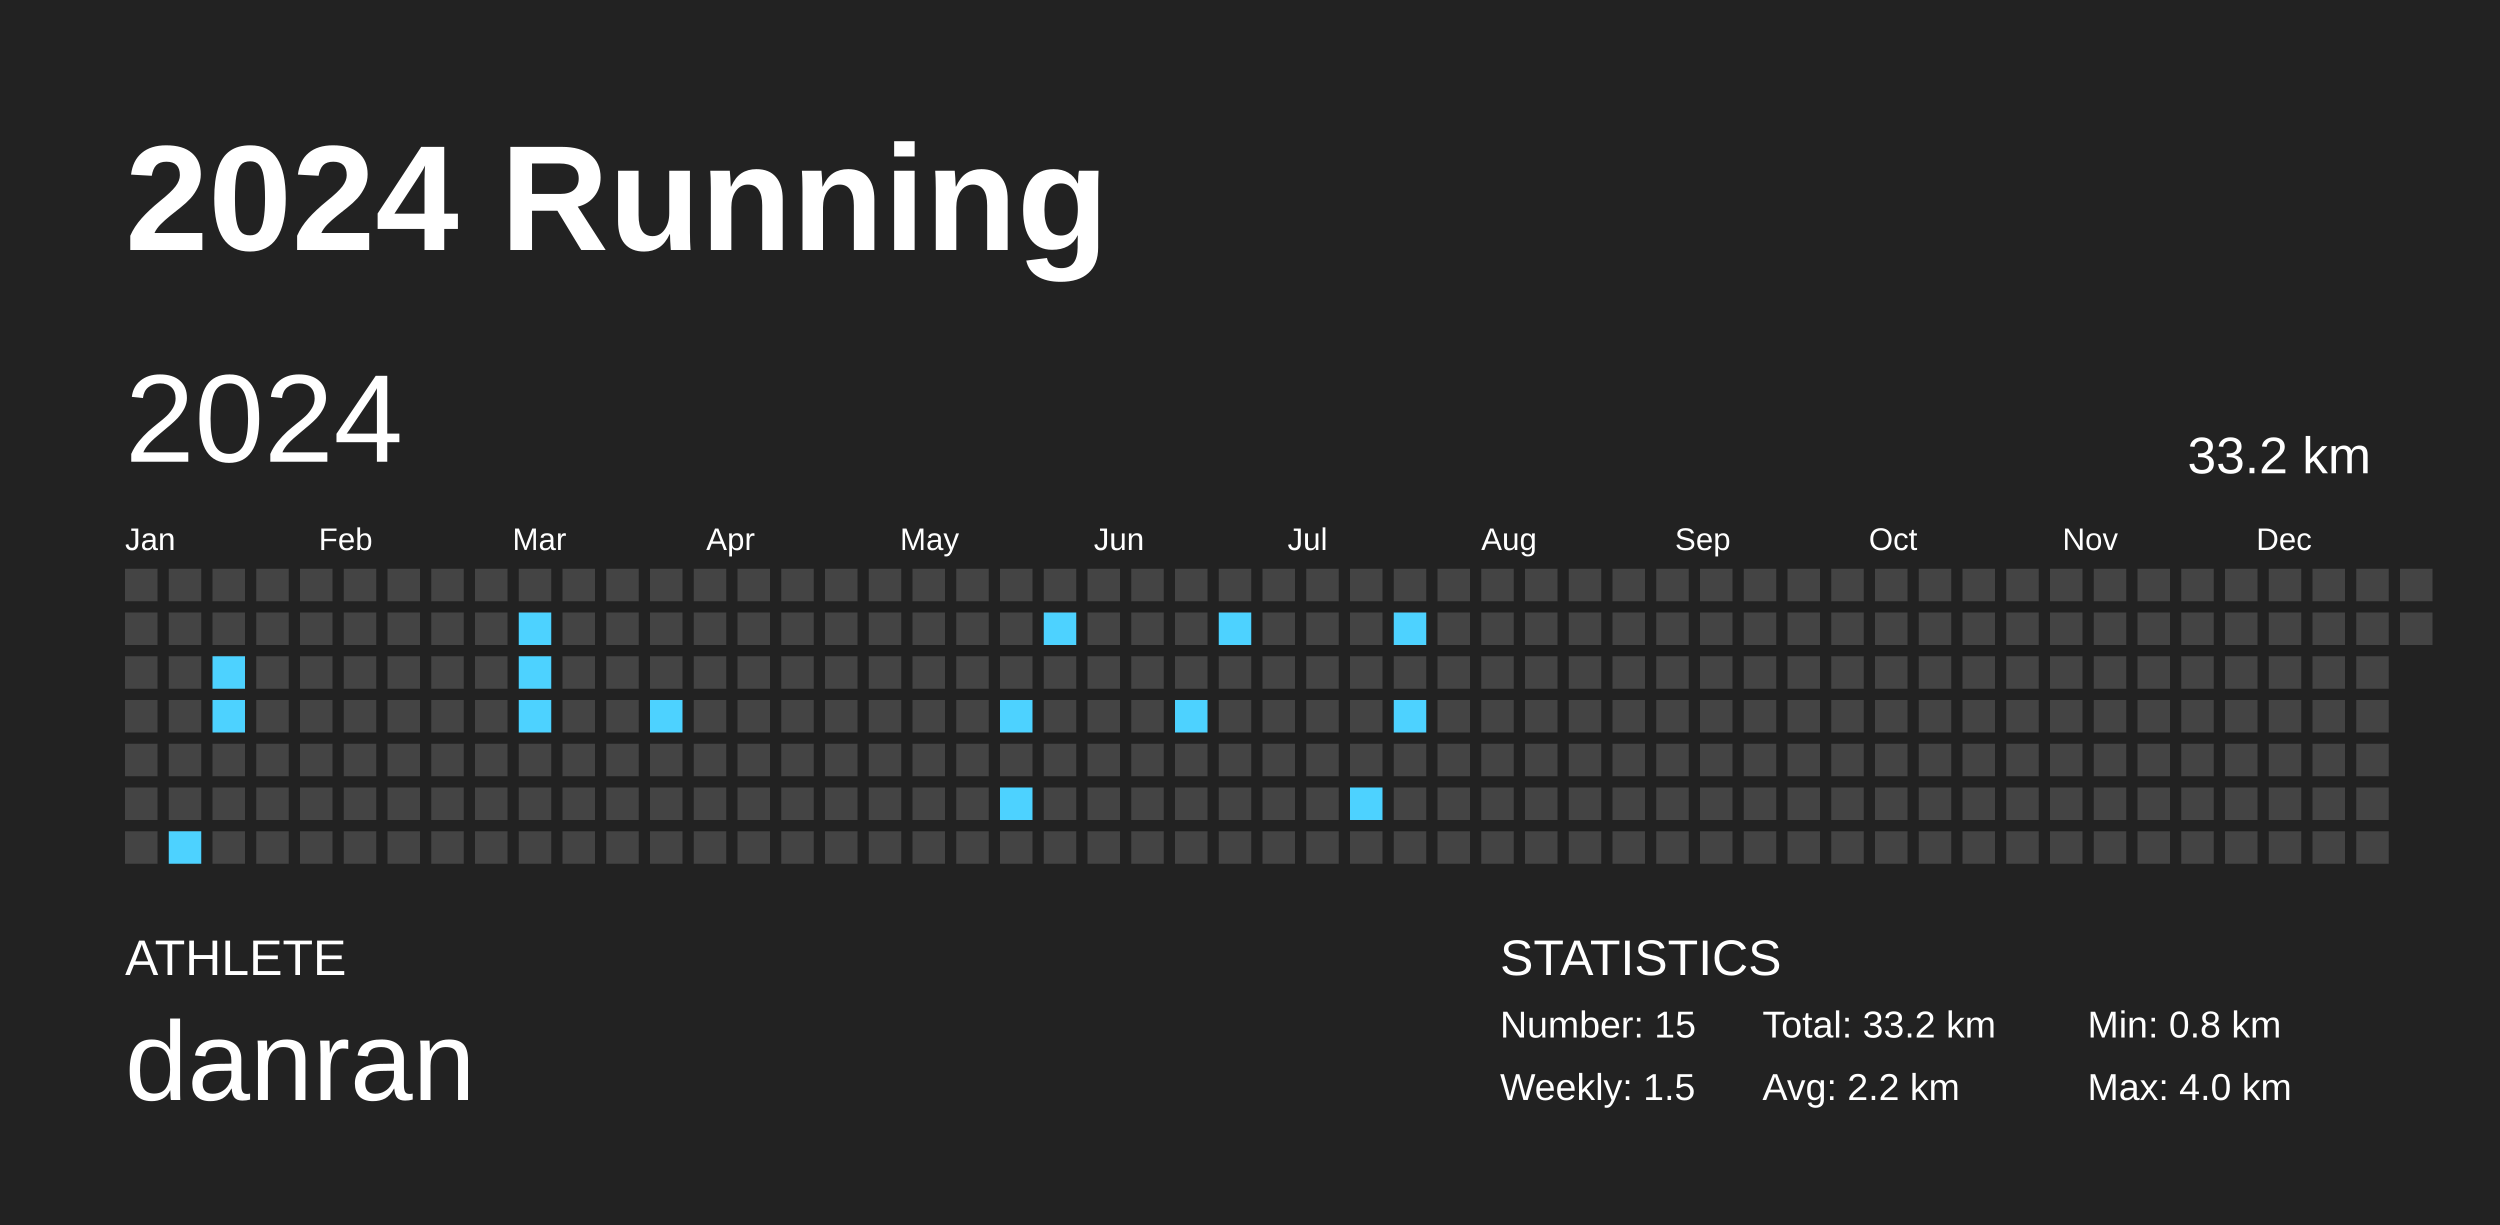
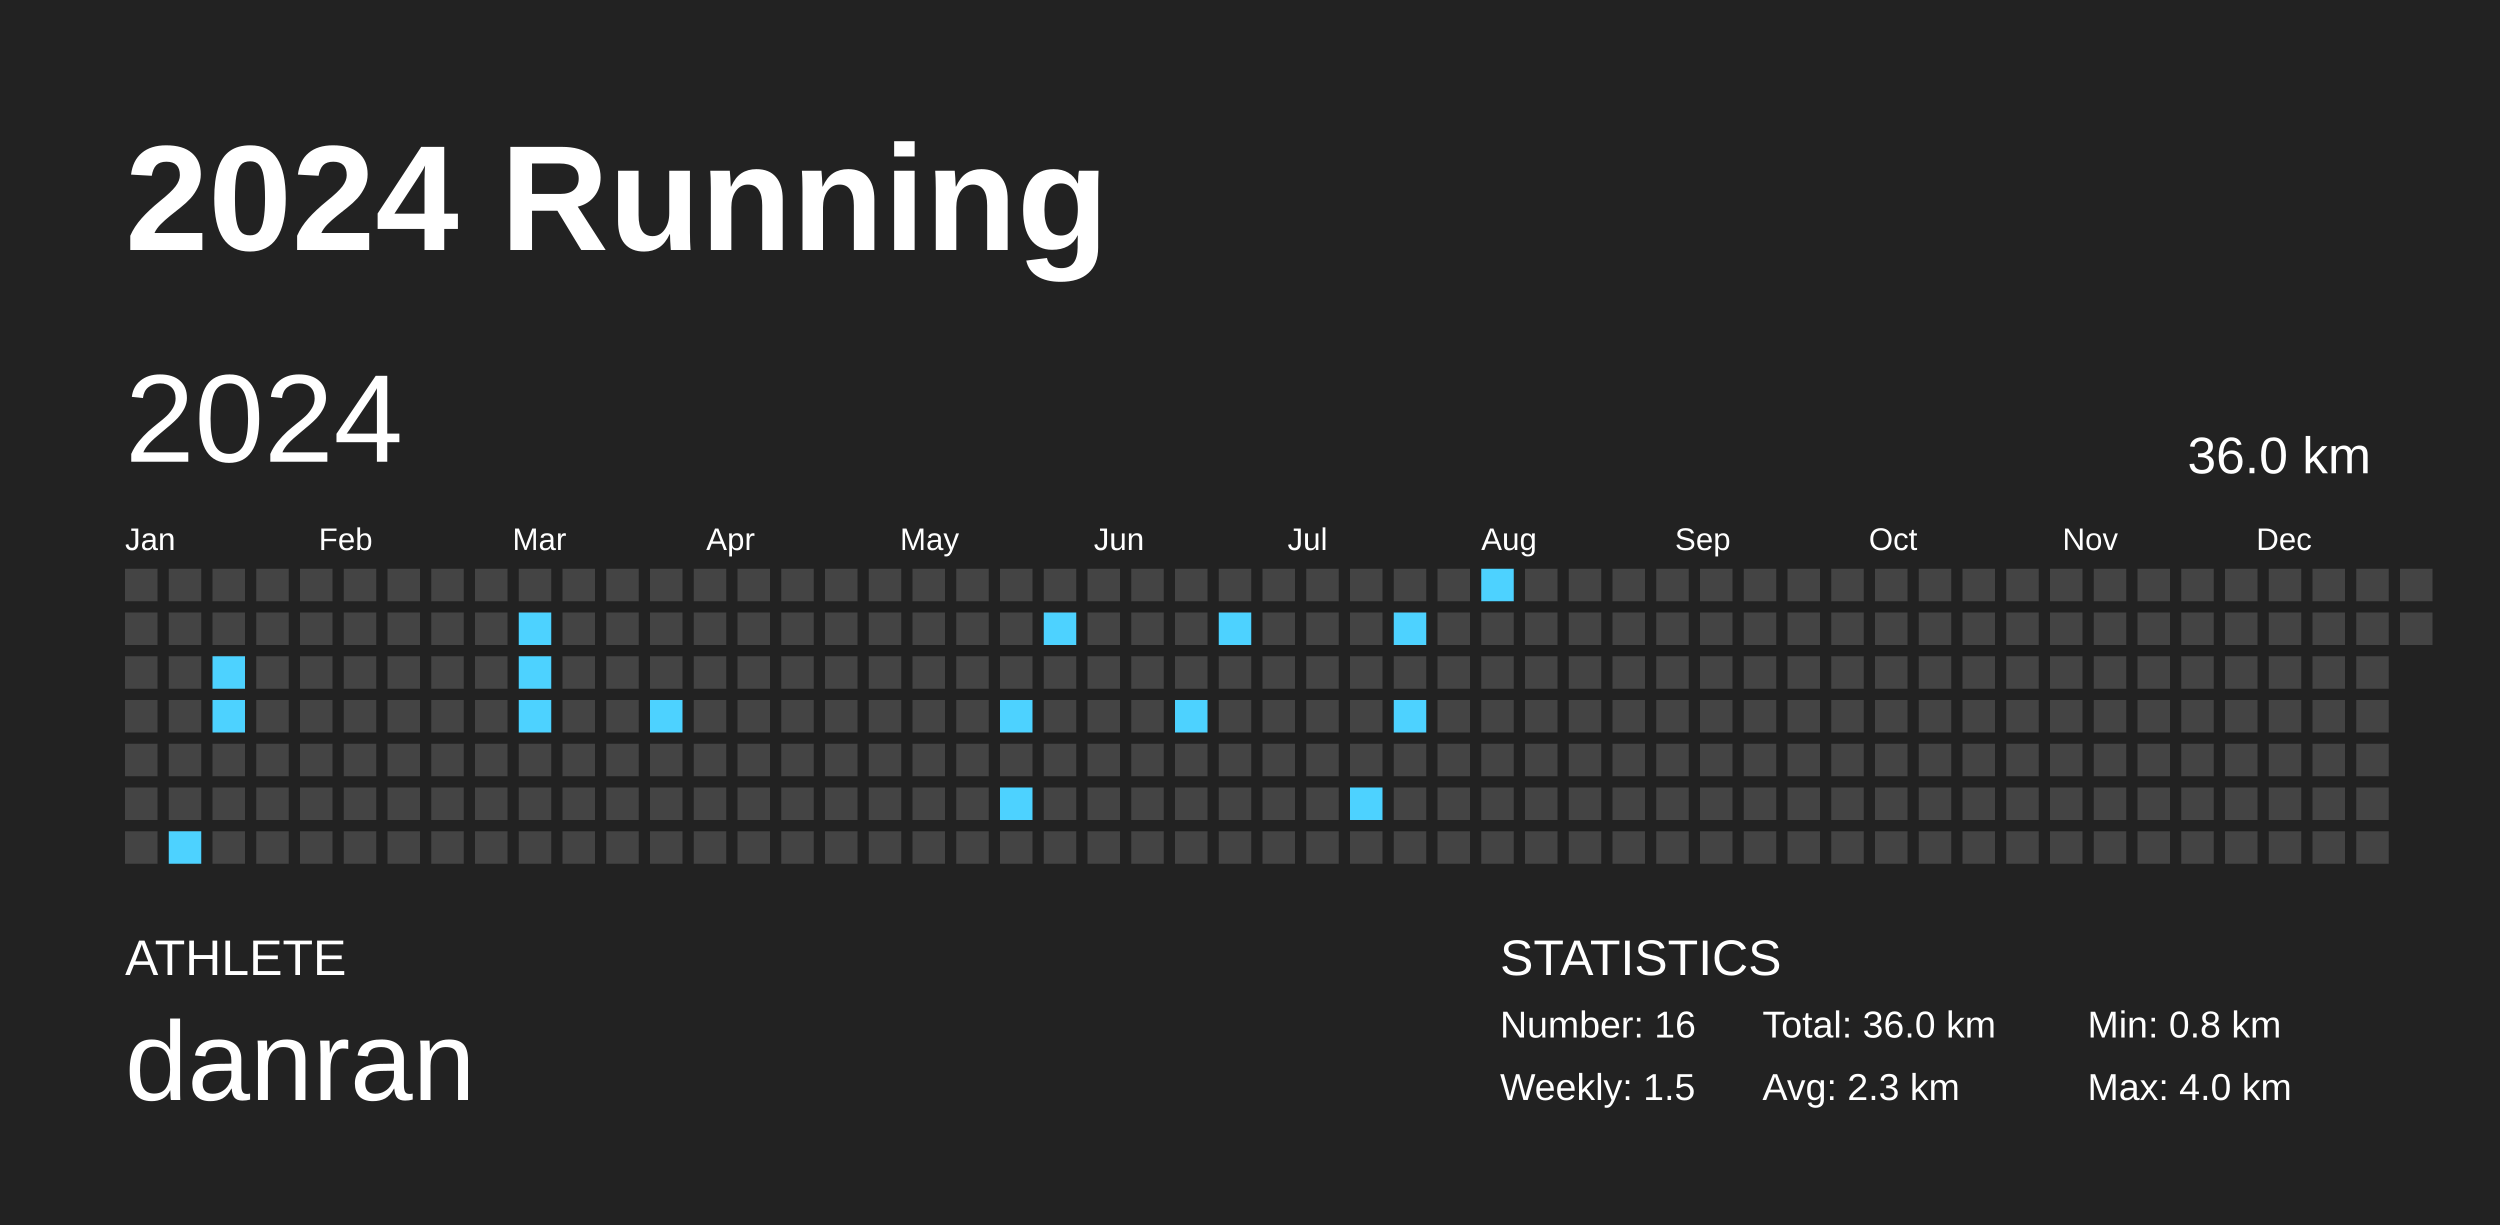
<svg xmlns="http://www.w3.org/2000/svg" baseProfile="full" height="98mm" version="1.1" viewBox="0,0,200,98" width="200mm">
  <defs />
  <rect fill="#222222" height="98" width="200" x="0" y="0" />
  <text fill="#FFFFFF" style="font-size:12px; font-family:Arial; font-weight:bold;" x="10" y="20">2024 Running</text>
  <text fill="#FFFFFF" style="font-size:4px; font-family:Arial" x="10" y="78">ATHLETE</text>
  <text fill="#FFFFFF" style="font-size:9px; font-family:Arial" x="10" y="88">danran</text>
  <text fill="#FFFFFF" style="font-size:4px; font-family:Arial" x="120" y="78">STATISTICS</text>
-   <text fill="#FFFFFF" style="font-size:3px; font-family:Arial" x="120" y="83">Number: 15</text>
+   <text fill="#FFFFFF" style="font-size:3px; font-family:Arial" x="120" y="83">Number: 16</text>
  <text fill="#FFFFFF" style="font-size:3px; font-family:Arial" x="120" y="88">Weekly: 1.5</text>
-   <text fill="#FFFFFF" style="font-size:3px; font-family:Arial" x="141" y="83">Total: 33.2 km</text>
-   <text fill="#FFFFFF" style="font-size:3px; font-family:Arial" x="141" y="88">Avg: 2.2 km</text>
+   <text fill="#FFFFFF" style="font-size:3px; font-family:Arial" x="141" y="83">Total: 36.0 km</text>
+   <text fill="#FFFFFF" style="font-size:3px; font-family:Arial" x="141" y="88">Avg: 2.3 km</text>
  <text fill="#FFFFFF" style="font-size:3px; font-family:Arial" x="167" y="83">Min: 0.8 km</text>
  <text fill="#FFFFFF" style="font-size:3px; font-family:Arial" x="167" y="88">Max: 4.0 km</text>
  <text dominant-baseline="hanging" fill="#FFFFFF" style="font-size:10.0px; font-family:Arial;" x="10" y="30">2024</text>
-   <text dominant-baseline="hanging" fill="#FFFFFF" style="font-size:4.125px; font-family:Arial;" x="175" y="35">33.2 km</text>
+   <text dominant-baseline="hanging" fill="#FFFFFF" style="font-size:4.125px; font-family:Arial;" x="175" y="35">36.0 km</text>
  <text fill="#FFFFFF" style="font-size:2.5px; font-family:Arial" x="10.0" y="44">Jan</text>
  <text fill="#FFFFFF" style="font-size:2.5px; font-family:Arial" x="25.5" y="44">Feb</text>
  <text fill="#FFFFFF" style="font-size:2.5px; font-family:Arial" x="41.0" y="44">Mar</text>
  <text fill="#FFFFFF" style="font-size:2.5px; font-family:Arial" x="56.5" y="44">Apr</text>
  <text fill="#FFFFFF" style="font-size:2.5px; font-family:Arial" x="72.0" y="44">May</text>
  <text fill="#FFFFFF" style="font-size:2.5px; font-family:Arial" x="87.5" y="44">Jun</text>
  <text fill="#FFFFFF" style="font-size:2.5px; font-family:Arial" x="103.0" y="44">Jul</text>
  <text fill="#FFFFFF" style="font-size:2.5px; font-family:Arial" x="118.5" y="44">Aug</text>
  <text fill="#FFFFFF" style="font-size:2.5px; font-family:Arial" x="134.0" y="44">Sep</text>
  <text fill="#FFFFFF" style="font-size:2.5px; font-family:Arial" x="149.5" y="44">Oct</text>
  <text fill="#FFFFFF" style="font-size:2.5px; font-family:Arial" x="165.0" y="44">Nov</text>
  <text fill="#FFFFFF" style="font-size:2.5px; font-family:Arial" x="180.5" y="44">Dec</text>
  <rect fill="#444444" height="2.6" width="2.6" x="10.0" y="45.5" />
  <rect fill="#444444" height="2.6" width="2.6" x="10.0" y="49.0" />
  <rect fill="#444444" height="2.6" width="2.6" x="10.0" y="52.5" />
  <rect fill="#444444" height="2.6" width="2.6" x="10.0" y="56.0" />
  <rect fill="#444444" height="2.6" width="2.6" x="10.0" y="59.5" />
  <rect fill="#444444" height="2.6" width="2.6" x="10.0" y="63.0" />
  <rect fill="#444444" height="2.6" width="2.6" x="10.0" y="66.5" />
  <rect fill="#444444" height="2.6" width="2.6" x="13.5" y="45.5" />
  <rect fill="#444444" height="2.6" width="2.6" x="13.5" y="49.0" />
  <rect fill="#444444" height="2.6" width="2.6" x="13.5" y="52.5" />
  <rect fill="#444444" height="2.6" width="2.6" x="13.5" y="56.0" />
  <rect fill="#444444" height="2.6" width="2.6" x="13.5" y="59.5" />
  <rect fill="#444444" height="2.6" width="2.6" x="13.5" y="63.0" />
  <rect fill="#4dd2ff" height="2.6" width="2.6" x="13.5" y="66.5" />
  <rect fill="#444444" height="2.6" width="2.6" x="17.0" y="45.5" />
  <rect fill="#444444" height="2.6" width="2.6" x="17.0" y="49.0" />
  <rect fill="#4dd2ff" height="2.6" width="2.6" x="17.0" y="52.5" />
  <rect fill="#4dd2ff" height="2.6" width="2.6" x="17.0" y="56.0" />
  <rect fill="#444444" height="2.6" width="2.6" x="17.0" y="59.5" />
  <rect fill="#444444" height="2.6" width="2.6" x="17.0" y="63.0" />
  <rect fill="#444444" height="2.6" width="2.6" x="17.0" y="66.5" />
  <rect fill="#444444" height="2.6" width="2.6" x="20.5" y="45.5" />
  <rect fill="#444444" height="2.6" width="2.6" x="20.5" y="49.0" />
  <rect fill="#444444" height="2.6" width="2.6" x="20.5" y="52.5" />
  <rect fill="#444444" height="2.6" width="2.6" x="20.5" y="56.0" />
  <rect fill="#444444" height="2.6" width="2.6" x="20.5" y="59.5" />
  <rect fill="#444444" height="2.6" width="2.6" x="20.5" y="63.0" />
  <rect fill="#444444" height="2.6" width="2.6" x="20.5" y="66.5" />
  <rect fill="#444444" height="2.6" width="2.6" x="24.0" y="45.5" />
  <rect fill="#444444" height="2.6" width="2.6" x="24.0" y="49.0" />
  <rect fill="#444444" height="2.6" width="2.6" x="24.0" y="52.5" />
  <rect fill="#444444" height="2.6" width="2.6" x="24.0" y="56.0" />
  <rect fill="#444444" height="2.6" width="2.6" x="24.0" y="59.5" />
  <rect fill="#444444" height="2.6" width="2.6" x="24.0" y="63.0" />
  <rect fill="#444444" height="2.6" width="2.6" x="24.0" y="66.5" />
  <rect fill="#444444" height="2.6" width="2.6" x="27.5" y="45.5" />
  <rect fill="#444444" height="2.6" width="2.6" x="27.5" y="49.0" />
  <rect fill="#444444" height="2.6" width="2.6" x="27.5" y="52.5" />
  <rect fill="#444444" height="2.6" width="2.6" x="27.5" y="56.0" />
  <rect fill="#444444" height="2.6" width="2.6" x="27.5" y="59.5" />
  <rect fill="#444444" height="2.6" width="2.6" x="27.5" y="63.0" />
  <rect fill="#444444" height="2.6" width="2.6" x="27.5" y="66.5" />
  <rect fill="#444444" height="2.6" width="2.6" x="31.0" y="45.5" />
  <rect fill="#444444" height="2.6" width="2.6" x="31.0" y="49.0" />
  <rect fill="#444444" height="2.6" width="2.6" x="31.0" y="52.5" />
  <rect fill="#444444" height="2.6" width="2.6" x="31.0" y="56.0" />
  <rect fill="#444444" height="2.6" width="2.6" x="31.0" y="59.5" />
  <rect fill="#444444" height="2.6" width="2.6" x="31.0" y="63.0" />
  <rect fill="#444444" height="2.6" width="2.6" x="31.0" y="66.5" />
  <rect fill="#444444" height="2.6" width="2.6" x="34.5" y="45.5" />
  <rect fill="#444444" height="2.6" width="2.6" x="34.5" y="49.0" />
  <rect fill="#444444" height="2.6" width="2.6" x="34.5" y="52.5" />
  <rect fill="#444444" height="2.6" width="2.6" x="34.5" y="56.0" />
  <rect fill="#444444" height="2.6" width="2.6" x="34.5" y="59.5" />
  <rect fill="#444444" height="2.6" width="2.6" x="34.5" y="63.0" />
  <rect fill="#444444" height="2.6" width="2.6" x="34.5" y="66.5" />
  <rect fill="#444444" height="2.6" width="2.6" x="38.0" y="45.5" />
  <rect fill="#444444" height="2.6" width="2.6" x="38.0" y="49.0" />
  <rect fill="#444444" height="2.6" width="2.6" x="38.0" y="52.5" />
  <rect fill="#444444" height="2.6" width="2.6" x="38.0" y="56.0" />
  <rect fill="#444444" height="2.6" width="2.6" x="38.0" y="59.5" />
  <rect fill="#444444" height="2.6" width="2.6" x="38.0" y="63.0" />
  <rect fill="#444444" height="2.6" width="2.6" x="38.0" y="66.5" />
  <rect fill="#444444" height="2.6" width="2.6" x="41.5" y="45.5" />
  <rect fill="#4dd2ff" height="2.6" width="2.6" x="41.5" y="49.0" />
  <rect fill="#4dd2ff" height="2.6" width="2.6" x="41.5" y="52.5" />
  <rect fill="#4dd2ff" height="2.6" width="2.6" x="41.5" y="56.0" />
  <rect fill="#444444" height="2.6" width="2.6" x="41.5" y="59.5" />
  <rect fill="#444444" height="2.6" width="2.6" x="41.5" y="63.0" />
  <rect fill="#444444" height="2.6" width="2.6" x="41.5" y="66.5" />
  <rect fill="#444444" height="2.6" width="2.6" x="45.0" y="45.5" />
  <rect fill="#444444" height="2.6" width="2.6" x="45.0" y="49.0" />
  <rect fill="#444444" height="2.6" width="2.6" x="45.0" y="52.5" />
  <rect fill="#444444" height="2.6" width="2.6" x="45.0" y="56.0" />
  <rect fill="#444444" height="2.6" width="2.6" x="45.0" y="59.5" />
  <rect fill="#444444" height="2.6" width="2.6" x="45.0" y="63.0" />
  <rect fill="#444444" height="2.6" width="2.6" x="45.0" y="66.5" />
  <rect fill="#444444" height="2.6" width="2.6" x="48.5" y="45.5" />
  <rect fill="#444444" height="2.6" width="2.6" x="48.5" y="49.0" />
  <rect fill="#444444" height="2.6" width="2.6" x="48.5" y="52.5" />
  <rect fill="#444444" height="2.6" width="2.6" x="48.5" y="56.0" />
  <rect fill="#444444" height="2.6" width="2.6" x="48.5" y="59.5" />
  <rect fill="#444444" height="2.6" width="2.6" x="48.5" y="63.0" />
  <rect fill="#444444" height="2.6" width="2.6" x="48.5" y="66.5" />
  <rect fill="#444444" height="2.6" width="2.6" x="52.0" y="45.5" />
  <rect fill="#444444" height="2.6" width="2.6" x="52.0" y="49.0" />
  <rect fill="#444444" height="2.6" width="2.6" x="52.0" y="52.5" />
  <rect fill="#4dd2ff" height="2.6" width="2.6" x="52.0" y="56.0" />
  <rect fill="#444444" height="2.6" width="2.6" x="52.0" y="59.5" />
  <rect fill="#444444" height="2.6" width="2.6" x="52.0" y="63.0" />
  <rect fill="#444444" height="2.6" width="2.6" x="52.0" y="66.5" />
  <rect fill="#444444" height="2.6" width="2.6" x="55.5" y="45.5" />
  <rect fill="#444444" height="2.6" width="2.6" x="55.5" y="49.0" />
  <rect fill="#444444" height="2.6" width="2.6" x="55.5" y="52.5" />
  <rect fill="#444444" height="2.6" width="2.6" x="55.5" y="56.0" />
  <rect fill="#444444" height="2.6" width="2.6" x="55.5" y="59.5" />
  <rect fill="#444444" height="2.6" width="2.6" x="55.5" y="63.0" />
  <rect fill="#444444" height="2.6" width="2.6" x="55.5" y="66.5" />
  <rect fill="#444444" height="2.6" width="2.6" x="59.0" y="45.5" />
  <rect fill="#444444" height="2.6" width="2.6" x="59.0" y="49.0" />
  <rect fill="#444444" height="2.6" width="2.6" x="59.0" y="52.5" />
  <rect fill="#444444" height="2.6" width="2.6" x="59.0" y="56.0" />
  <rect fill="#444444" height="2.6" width="2.6" x="59.0" y="59.5" />
  <rect fill="#444444" height="2.6" width="2.6" x="59.0" y="63.0" />
  <rect fill="#444444" height="2.6" width="2.6" x="59.0" y="66.5" />
  <rect fill="#444444" height="2.6" width="2.6" x="62.5" y="45.5" />
  <rect fill="#444444" height="2.6" width="2.6" x="62.5" y="49.0" />
  <rect fill="#444444" height="2.6" width="2.6" x="62.5" y="52.5" />
  <rect fill="#444444" height="2.6" width="2.6" x="62.5" y="56.0" />
  <rect fill="#444444" height="2.6" width="2.6" x="62.5" y="59.5" />
  <rect fill="#444444" height="2.6" width="2.6" x="62.5" y="63.0" />
  <rect fill="#444444" height="2.6" width="2.6" x="62.5" y="66.5" />
  <rect fill="#444444" height="2.6" width="2.6" x="66.0" y="45.5" />
  <rect fill="#444444" height="2.6" width="2.6" x="66.0" y="49.0" />
  <rect fill="#444444" height="2.6" width="2.6" x="66.0" y="52.5" />
  <rect fill="#444444" height="2.6" width="2.6" x="66.0" y="56.0" />
  <rect fill="#444444" height="2.6" width="2.6" x="66.0" y="59.5" />
  <rect fill="#444444" height="2.6" width="2.6" x="66.0" y="63.0" />
  <rect fill="#444444" height="2.6" width="2.6" x="66.0" y="66.5" />
  <rect fill="#444444" height="2.6" width="2.6" x="69.5" y="45.5" />
  <rect fill="#444444" height="2.6" width="2.6" x="69.5" y="49.0" />
  <rect fill="#444444" height="2.6" width="2.6" x="69.5" y="52.5" />
  <rect fill="#444444" height="2.6" width="2.6" x="69.5" y="56.0" />
  <rect fill="#444444" height="2.6" width="2.6" x="69.5" y="59.5" />
  <rect fill="#444444" height="2.6" width="2.6" x="69.5" y="63.0" />
  <rect fill="#444444" height="2.6" width="2.6" x="69.5" y="66.5" />
  <rect fill="#444444" height="2.6" width="2.6" x="73.0" y="45.5" />
  <rect fill="#444444" height="2.6" width="2.6" x="73.0" y="49.0" />
  <rect fill="#444444" height="2.6" width="2.6" x="73.0" y="52.5" />
  <rect fill="#444444" height="2.6" width="2.6" x="73.0" y="56.0" />
  <rect fill="#444444" height="2.6" width="2.6" x="73.0" y="59.5" />
  <rect fill="#444444" height="2.6" width="2.6" x="73.0" y="63.0" />
  <rect fill="#444444" height="2.6" width="2.6" x="73.0" y="66.5" />
  <rect fill="#444444" height="2.6" width="2.6" x="76.5" y="45.5" />
  <rect fill="#444444" height="2.6" width="2.6" x="76.5" y="49.0" />
  <rect fill="#444444" height="2.6" width="2.6" x="76.5" y="52.5" />
  <rect fill="#444444" height="2.6" width="2.6" x="76.5" y="56.0" />
  <rect fill="#444444" height="2.6" width="2.6" x="76.5" y="59.5" />
  <rect fill="#444444" height="2.6" width="2.6" x="76.5" y="63.0" />
  <rect fill="#444444" height="2.6" width="2.6" x="76.5" y="66.5" />
  <rect fill="#444444" height="2.6" width="2.6" x="80.0" y="45.5" />
  <rect fill="#444444" height="2.6" width="2.6" x="80.0" y="49.0" />
  <rect fill="#444444" height="2.6" width="2.6" x="80.0" y="52.5" />
  <rect fill="#4dd2ff" height="2.6" width="2.6" x="80.0" y="56.0" />
  <rect fill="#444444" height="2.6" width="2.6" x="80.0" y="59.5" />
  <rect fill="#4dd2ff" height="2.6" width="2.6" x="80.0" y="63.0" />
  <rect fill="#444444" height="2.6" width="2.6" x="80.0" y="66.5" />
  <rect fill="#444444" height="2.6" width="2.6" x="83.5" y="45.5" />
  <rect fill="#4dd2ff" height="2.6" width="2.6" x="83.5" y="49.0" />
  <rect fill="#444444" height="2.6" width="2.6" x="83.5" y="52.5" />
  <rect fill="#444444" height="2.6" width="2.6" x="83.5" y="56.0" />
  <rect fill="#444444" height="2.6" width="2.6" x="83.5" y="59.5" />
  <rect fill="#444444" height="2.6" width="2.6" x="83.5" y="63.0" />
  <rect fill="#444444" height="2.6" width="2.6" x="83.5" y="66.5" />
  <rect fill="#444444" height="2.6" width="2.6" x="87.0" y="45.5" />
  <rect fill="#444444" height="2.6" width="2.6" x="87.0" y="49.0" />
  <rect fill="#444444" height="2.6" width="2.6" x="87.0" y="52.5" />
  <rect fill="#444444" height="2.6" width="2.6" x="87.0" y="56.0" />
  <rect fill="#444444" height="2.6" width="2.6" x="87.0" y="59.5" />
  <rect fill="#444444" height="2.6" width="2.6" x="87.0" y="63.0" />
  <rect fill="#444444" height="2.6" width="2.6" x="87.0" y="66.5" />
  <rect fill="#444444" height="2.6" width="2.6" x="90.5" y="45.5" />
  <rect fill="#444444" height="2.6" width="2.6" x="90.5" y="49.0" />
  <rect fill="#444444" height="2.6" width="2.6" x="90.5" y="52.5" />
  <rect fill="#444444" height="2.6" width="2.6" x="90.5" y="56.0" />
  <rect fill="#444444" height="2.6" width="2.6" x="90.5" y="59.5" />
  <rect fill="#444444" height="2.6" width="2.6" x="90.5" y="63.0" />
  <rect fill="#444444" height="2.6" width="2.6" x="90.5" y="66.5" />
  <rect fill="#444444" height="2.6" width="2.6" x="94.0" y="45.5" />
  <rect fill="#444444" height="2.6" width="2.6" x="94.0" y="49.0" />
  <rect fill="#444444" height="2.6" width="2.6" x="94.0" y="52.5" />
  <rect fill="#4dd2ff" height="2.6" width="2.6" x="94.0" y="56.0" />
  <rect fill="#444444" height="2.6" width="2.6" x="94.0" y="59.5" />
  <rect fill="#444444" height="2.6" width="2.6" x="94.0" y="63.0" />
  <rect fill="#444444" height="2.6" width="2.6" x="94.0" y="66.5" />
  <rect fill="#444444" height="2.6" width="2.6" x="97.5" y="45.5" />
  <rect fill="#4dd2ff" height="2.6" width="2.6" x="97.5" y="49.0" />
  <rect fill="#444444" height="2.6" width="2.6" x="97.5" y="52.5" />
  <rect fill="#444444" height="2.6" width="2.6" x="97.5" y="56.0" />
  <rect fill="#444444" height="2.6" width="2.6" x="97.5" y="59.5" />
  <rect fill="#444444" height="2.6" width="2.6" x="97.5" y="63.0" />
  <rect fill="#444444" height="2.6" width="2.6" x="97.5" y="66.5" />
  <rect fill="#444444" height="2.6" width="2.6" x="101.0" y="45.5" />
  <rect fill="#444444" height="2.6" width="2.6" x="101.0" y="49.0" />
  <rect fill="#444444" height="2.6" width="2.6" x="101.0" y="52.5" />
  <rect fill="#444444" height="2.6" width="2.6" x="101.0" y="56.0" />
  <rect fill="#444444" height="2.6" width="2.6" x="101.0" y="59.5" />
  <rect fill="#444444" height="2.6" width="2.6" x="101.0" y="63.0" />
  <rect fill="#444444" height="2.6" width="2.6" x="101.0" y="66.5" />
  <rect fill="#444444" height="2.6" width="2.6" x="104.5" y="45.5" />
  <rect fill="#444444" height="2.6" width="2.6" x="104.5" y="49.0" />
  <rect fill="#444444" height="2.6" width="2.6" x="104.5" y="52.5" />
  <rect fill="#444444" height="2.6" width="2.6" x="104.5" y="56.0" />
  <rect fill="#444444" height="2.6" width="2.6" x="104.5" y="59.5" />
  <rect fill="#444444" height="2.6" width="2.6" x="104.5" y="63.0" />
  <rect fill="#444444" height="2.6" width="2.6" x="104.5" y="66.5" />
  <rect fill="#444444" height="2.6" width="2.6" x="108.0" y="45.5" />
  <rect fill="#444444" height="2.6" width="2.6" x="108.0" y="49.0" />
  <rect fill="#444444" height="2.6" width="2.6" x="108.0" y="52.5" />
  <rect fill="#444444" height="2.6" width="2.6" x="108.0" y="56.0" />
  <rect fill="#444444" height="2.6" width="2.6" x="108.0" y="59.5" />
  <rect fill="#4dd2ff" height="2.6" width="2.6" x="108.0" y="63.0" />
  <rect fill="#444444" height="2.6" width="2.6" x="108.0" y="66.5" />
  <rect fill="#444444" height="2.6" width="2.6" x="111.5" y="45.5" />
  <rect fill="#4dd2ff" height="2.6" width="2.6" x="111.5" y="49.0" />
  <rect fill="#444444" height="2.6" width="2.6" x="111.5" y="52.5" />
  <rect fill="#4dd2ff" height="2.6" width="2.6" x="111.5" y="56.0" />
  <rect fill="#444444" height="2.6" width="2.6" x="111.5" y="59.5" />
  <rect fill="#444444" height="2.6" width="2.6" x="111.5" y="63.0" />
  <rect fill="#444444" height="2.6" width="2.6" x="111.5" y="66.5" />
  <rect fill="#444444" height="2.6" width="2.6" x="115.0" y="45.5" />
  <rect fill="#444444" height="2.6" width="2.6" x="115.0" y="49.0" />
  <rect fill="#444444" height="2.6" width="2.6" x="115.0" y="52.5" />
  <rect fill="#444444" height="2.6" width="2.6" x="115.0" y="56.0" />
  <rect fill="#444444" height="2.6" width="2.6" x="115.0" y="59.5" />
  <rect fill="#444444" height="2.6" width="2.6" x="115.0" y="63.0" />
  <rect fill="#444444" height="2.6" width="2.6" x="115.0" y="66.5" />
-   <rect fill="#444444" height="2.6" width="2.6" x="118.5" y="45.5" />
+   <rect fill="#4dd2ff" height="2.6" width="2.6" x="118.5" y="45.5" />
  <rect fill="#444444" height="2.6" width="2.6" x="118.5" y="49.0" />
  <rect fill="#444444" height="2.6" width="2.6" x="118.5" y="52.5" />
  <rect fill="#444444" height="2.6" width="2.6" x="118.5" y="56.0" />
  <rect fill="#444444" height="2.6" width="2.6" x="118.5" y="59.5" />
  <rect fill="#444444" height="2.6" width="2.6" x="118.5" y="63.0" />
  <rect fill="#444444" height="2.6" width="2.6" x="118.5" y="66.5" />
  <rect fill="#444444" height="2.6" width="2.6" x="122.0" y="45.5" />
  <rect fill="#444444" height="2.6" width="2.6" x="122.0" y="49.0" />
  <rect fill="#444444" height="2.6" width="2.6" x="122.0" y="52.5" />
  <rect fill="#444444" height="2.6" width="2.6" x="122.0" y="56.0" />
  <rect fill="#444444" height="2.6" width="2.6" x="122.0" y="59.5" />
  <rect fill="#444444" height="2.6" width="2.6" x="122.0" y="63.0" />
  <rect fill="#444444" height="2.6" width="2.6" x="122.0" y="66.5" />
  <rect fill="#444444" height="2.6" width="2.6" x="125.5" y="45.5" />
  <rect fill="#444444" height="2.6" width="2.6" x="125.5" y="49.0" />
  <rect fill="#444444" height="2.6" width="2.6" x="125.5" y="52.5" />
  <rect fill="#444444" height="2.6" width="2.6" x="125.5" y="56.0" />
  <rect fill="#444444" height="2.6" width="2.6" x="125.5" y="59.5" />
  <rect fill="#444444" height="2.6" width="2.6" x="125.5" y="63.0" />
  <rect fill="#444444" height="2.6" width="2.6" x="125.5" y="66.5" />
  <rect fill="#444444" height="2.6" width="2.6" x="129.0" y="45.5" />
  <rect fill="#444444" height="2.6" width="2.6" x="129.0" y="49.0" />
  <rect fill="#444444" height="2.6" width="2.6" x="129.0" y="52.5" />
  <rect fill="#444444" height="2.6" width="2.6" x="129.0" y="56.0" />
  <rect fill="#444444" height="2.6" width="2.6" x="129.0" y="59.5" />
  <rect fill="#444444" height="2.6" width="2.6" x="129.0" y="63.0" />
  <rect fill="#444444" height="2.6" width="2.6" x="129.0" y="66.5" />
  <rect fill="#444444" height="2.6" width="2.6" x="132.5" y="45.5" />
  <rect fill="#444444" height="2.6" width="2.6" x="132.5" y="49.0" />
  <rect fill="#444444" height="2.6" width="2.6" x="132.5" y="52.5" />
  <rect fill="#444444" height="2.6" width="2.6" x="132.5" y="56.0" />
  <rect fill="#444444" height="2.6" width="2.6" x="132.5" y="59.5" />
  <rect fill="#444444" height="2.6" width="2.6" x="132.5" y="63.0" />
  <rect fill="#444444" height="2.6" width="2.6" x="132.5" y="66.5" />
  <rect fill="#444444" height="2.6" width="2.6" x="136.0" y="45.5" />
  <rect fill="#444444" height="2.6" width="2.6" x="136.0" y="49.0" />
  <rect fill="#444444" height="2.6" width="2.6" x="136.0" y="52.5" />
  <rect fill="#444444" height="2.6" width="2.6" x="136.0" y="56.0" />
  <rect fill="#444444" height="2.6" width="2.6" x="136.0" y="59.5" />
  <rect fill="#444444" height="2.6" width="2.6" x="136.0" y="63.0" />
  <rect fill="#444444" height="2.6" width="2.6" x="136.0" y="66.5" />
  <rect fill="#444444" height="2.6" width="2.6" x="139.5" y="45.5" />
  <rect fill="#444444" height="2.6" width="2.6" x="139.5" y="49.0" />
  <rect fill="#444444" height="2.6" width="2.6" x="139.5" y="52.5" />
  <rect fill="#444444" height="2.6" width="2.6" x="139.5" y="56.0" />
  <rect fill="#444444" height="2.6" width="2.6" x="139.5" y="59.5" />
  <rect fill="#444444" height="2.6" width="2.6" x="139.5" y="63.0" />
  <rect fill="#444444" height="2.6" width="2.6" x="139.5" y="66.5" />
  <rect fill="#444444" height="2.6" width="2.6" x="143.0" y="45.5" />
  <rect fill="#444444" height="2.6" width="2.6" x="143.0" y="49.0" />
  <rect fill="#444444" height="2.6" width="2.6" x="143.0" y="52.5" />
  <rect fill="#444444" height="2.6" width="2.6" x="143.0" y="56.0" />
  <rect fill="#444444" height="2.6" width="2.6" x="143.0" y="59.5" />
  <rect fill="#444444" height="2.6" width="2.6" x="143.0" y="63.0" />
  <rect fill="#444444" height="2.6" width="2.6" x="143.0" y="66.5" />
  <rect fill="#444444" height="2.6" width="2.6" x="146.5" y="45.5" />
  <rect fill="#444444" height="2.6" width="2.6" x="146.5" y="49.0" />
  <rect fill="#444444" height="2.6" width="2.6" x="146.5" y="52.5" />
  <rect fill="#444444" height="2.6" width="2.6" x="146.5" y="56.0" />
  <rect fill="#444444" height="2.6" width="2.6" x="146.5" y="59.5" />
  <rect fill="#444444" height="2.6" width="2.6" x="146.5" y="63.0" />
  <rect fill="#444444" height="2.6" width="2.6" x="146.5" y="66.5" />
  <rect fill="#444444" height="2.6" width="2.6" x="150.0" y="45.5" />
  <rect fill="#444444" height="2.6" width="2.6" x="150.0" y="49.0" />
  <rect fill="#444444" height="2.6" width="2.6" x="150.0" y="52.5" />
  <rect fill="#444444" height="2.6" width="2.6" x="150.0" y="56.0" />
  <rect fill="#444444" height="2.6" width="2.6" x="150.0" y="59.5" />
  <rect fill="#444444" height="2.6" width="2.6" x="150.0" y="63.0" />
  <rect fill="#444444" height="2.6" width="2.6" x="150.0" y="66.5" />
  <rect fill="#444444" height="2.6" width="2.6" x="153.5" y="45.5" />
  <rect fill="#444444" height="2.6" width="2.6" x="153.5" y="49.0" />
  <rect fill="#444444" height="2.6" width="2.6" x="153.5" y="52.5" />
  <rect fill="#444444" height="2.6" width="2.6" x="153.5" y="56.0" />
  <rect fill="#444444" height="2.6" width="2.6" x="153.5" y="59.5" />
  <rect fill="#444444" height="2.6" width="2.6" x="153.5" y="63.0" />
  <rect fill="#444444" height="2.6" width="2.6" x="153.5" y="66.5" />
  <rect fill="#444444" height="2.6" width="2.6" x="157.0" y="45.5" />
  <rect fill="#444444" height="2.6" width="2.6" x="157.0" y="49.0" />
  <rect fill="#444444" height="2.6" width="2.6" x="157.0" y="52.5" />
  <rect fill="#444444" height="2.6" width="2.6" x="157.0" y="56.0" />
  <rect fill="#444444" height="2.6" width="2.6" x="157.0" y="59.5" />
  <rect fill="#444444" height="2.6" width="2.6" x="157.0" y="63.0" />
  <rect fill="#444444" height="2.6" width="2.6" x="157.0" y="66.5" />
  <rect fill="#444444" height="2.6" width="2.6" x="160.5" y="45.5" />
  <rect fill="#444444" height="2.6" width="2.6" x="160.5" y="49.0" />
  <rect fill="#444444" height="2.6" width="2.6" x="160.5" y="52.5" />
  <rect fill="#444444" height="2.6" width="2.6" x="160.5" y="56.0" />
  <rect fill="#444444" height="2.6" width="2.6" x="160.5" y="59.5" />
  <rect fill="#444444" height="2.6" width="2.6" x="160.5" y="63.0" />
  <rect fill="#444444" height="2.6" width="2.6" x="160.5" y="66.5" />
  <rect fill="#444444" height="2.6" width="2.6" x="164.0" y="45.5" />
  <rect fill="#444444" height="2.6" width="2.6" x="164.0" y="49.0" />
  <rect fill="#444444" height="2.6" width="2.6" x="164.0" y="52.5" />
  <rect fill="#444444" height="2.6" width="2.6" x="164.0" y="56.0" />
  <rect fill="#444444" height="2.6" width="2.6" x="164.0" y="59.5" />
  <rect fill="#444444" height="2.6" width="2.6" x="164.0" y="63.0" />
  <rect fill="#444444" height="2.6" width="2.6" x="164.0" y="66.5" />
  <rect fill="#444444" height="2.6" width="2.6" x="167.5" y="45.5" />
  <rect fill="#444444" height="2.6" width="2.6" x="167.5" y="49.0" />
  <rect fill="#444444" height="2.6" width="2.6" x="167.5" y="52.5" />
  <rect fill="#444444" height="2.6" width="2.6" x="167.5" y="56.0" />
  <rect fill="#444444" height="2.6" width="2.6" x="167.5" y="59.5" />
  <rect fill="#444444" height="2.6" width="2.6" x="167.5" y="63.0" />
  <rect fill="#444444" height="2.6" width="2.6" x="167.5" y="66.5" />
  <rect fill="#444444" height="2.6" width="2.6" x="171.0" y="45.5" />
  <rect fill="#444444" height="2.6" width="2.6" x="171.0" y="49.0" />
  <rect fill="#444444" height="2.6" width="2.6" x="171.0" y="52.5" />
  <rect fill="#444444" height="2.6" width="2.6" x="171.0" y="56.0" />
  <rect fill="#444444" height="2.6" width="2.6" x="171.0" y="59.5" />
  <rect fill="#444444" height="2.6" width="2.6" x="171.0" y="63.0" />
  <rect fill="#444444" height="2.6" width="2.6" x="171.0" y="66.5" />
  <rect fill="#444444" height="2.6" width="2.6" x="174.5" y="45.5" />
  <rect fill="#444444" height="2.6" width="2.6" x="174.5" y="49.0" />
  <rect fill="#444444" height="2.6" width="2.6" x="174.5" y="52.5" />
  <rect fill="#444444" height="2.6" width="2.6" x="174.5" y="56.0" />
  <rect fill="#444444" height="2.6" width="2.6" x="174.5" y="59.5" />
  <rect fill="#444444" height="2.6" width="2.6" x="174.5" y="63.0" />
  <rect fill="#444444" height="2.6" width="2.6" x="174.5" y="66.5" />
  <rect fill="#444444" height="2.6" width="2.6" x="178.0" y="45.5" />
  <rect fill="#444444" height="2.6" width="2.6" x="178.0" y="49.0" />
  <rect fill="#444444" height="2.6" width="2.6" x="178.0" y="52.5" />
  <rect fill="#444444" height="2.6" width="2.6" x="178.0" y="56.0" />
  <rect fill="#444444" height="2.6" width="2.6" x="178.0" y="59.5" />
  <rect fill="#444444" height="2.6" width="2.6" x="178.0" y="63.0" />
  <rect fill="#444444" height="2.6" width="2.6" x="178.0" y="66.5" />
  <rect fill="#444444" height="2.6" width="2.6" x="181.5" y="45.5" />
  <rect fill="#444444" height="2.6" width="2.6" x="181.5" y="49.0" />
  <rect fill="#444444" height="2.6" width="2.6" x="181.5" y="52.5" />
  <rect fill="#444444" height="2.6" width="2.6" x="181.5" y="56.0" />
  <rect fill="#444444" height="2.6" width="2.6" x="181.5" y="59.5" />
  <rect fill="#444444" height="2.6" width="2.6" x="181.5" y="63.0" />
  <rect fill="#444444" height="2.6" width="2.6" x="181.5" y="66.5" />
  <rect fill="#444444" height="2.6" width="2.6" x="185.0" y="45.5" />
  <rect fill="#444444" height="2.6" width="2.6" x="185.0" y="49.0" />
  <rect fill="#444444" height="2.6" width="2.6" x="185.0" y="52.5" />
  <rect fill="#444444" height="2.6" width="2.6" x="185.0" y="56.0" />
  <rect fill="#444444" height="2.6" width="2.6" x="185.0" y="59.5" />
  <rect fill="#444444" height="2.6" width="2.6" x="185.0" y="63.0" />
  <rect fill="#444444" height="2.6" width="2.6" x="185.0" y="66.5" />
  <rect fill="#444444" height="2.6" width="2.6" x="188.5" y="45.5" />
  <rect fill="#444444" height="2.6" width="2.6" x="188.5" y="49.0" />
  <rect fill="#444444" height="2.6" width="2.6" x="188.5" y="52.5" />
  <rect fill="#444444" height="2.6" width="2.6" x="188.5" y="56.0" />
  <rect fill="#444444" height="2.6" width="2.6" x="188.5" y="59.5" />
  <rect fill="#444444" height="2.6" width="2.6" x="188.5" y="63.0" />
  <rect fill="#444444" height="2.6" width="2.6" x="188.5" y="66.5" />
  <rect fill="#444444" height="2.6" width="2.6" x="192.0" y="45.5" />
  <rect fill="#444444" height="2.6" width="2.6" x="192.0" y="49.0" />
</svg>
